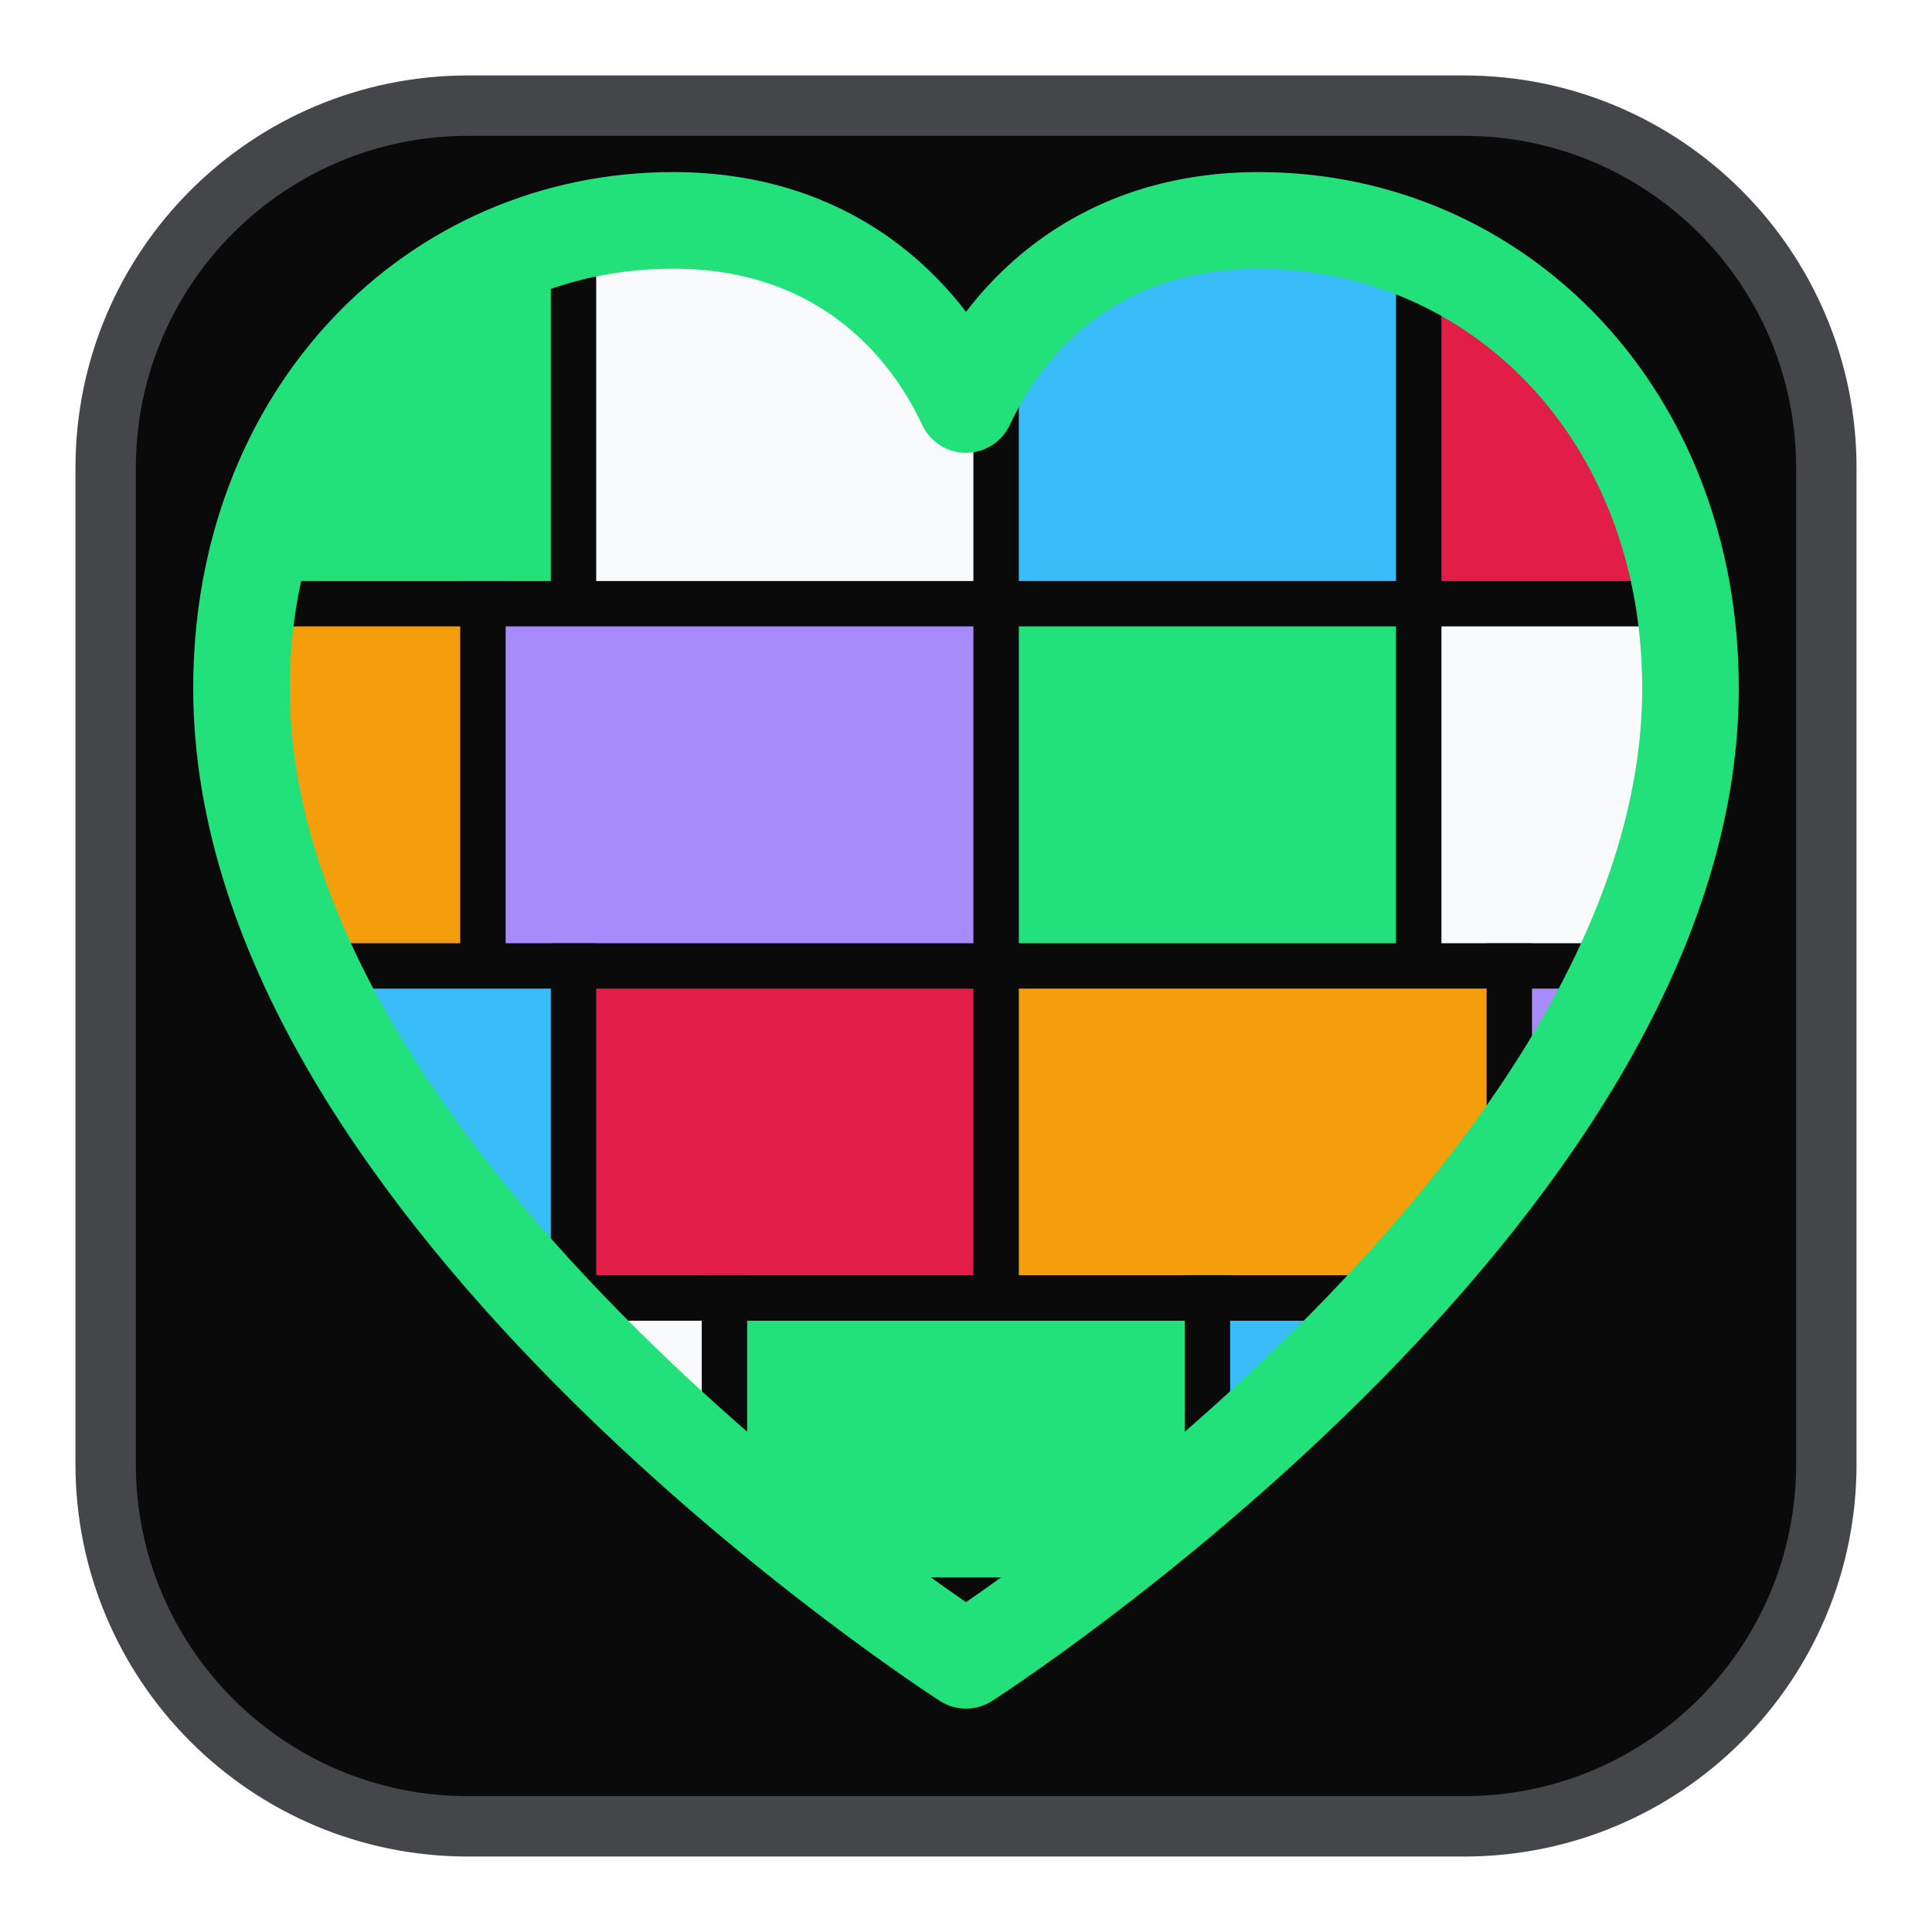
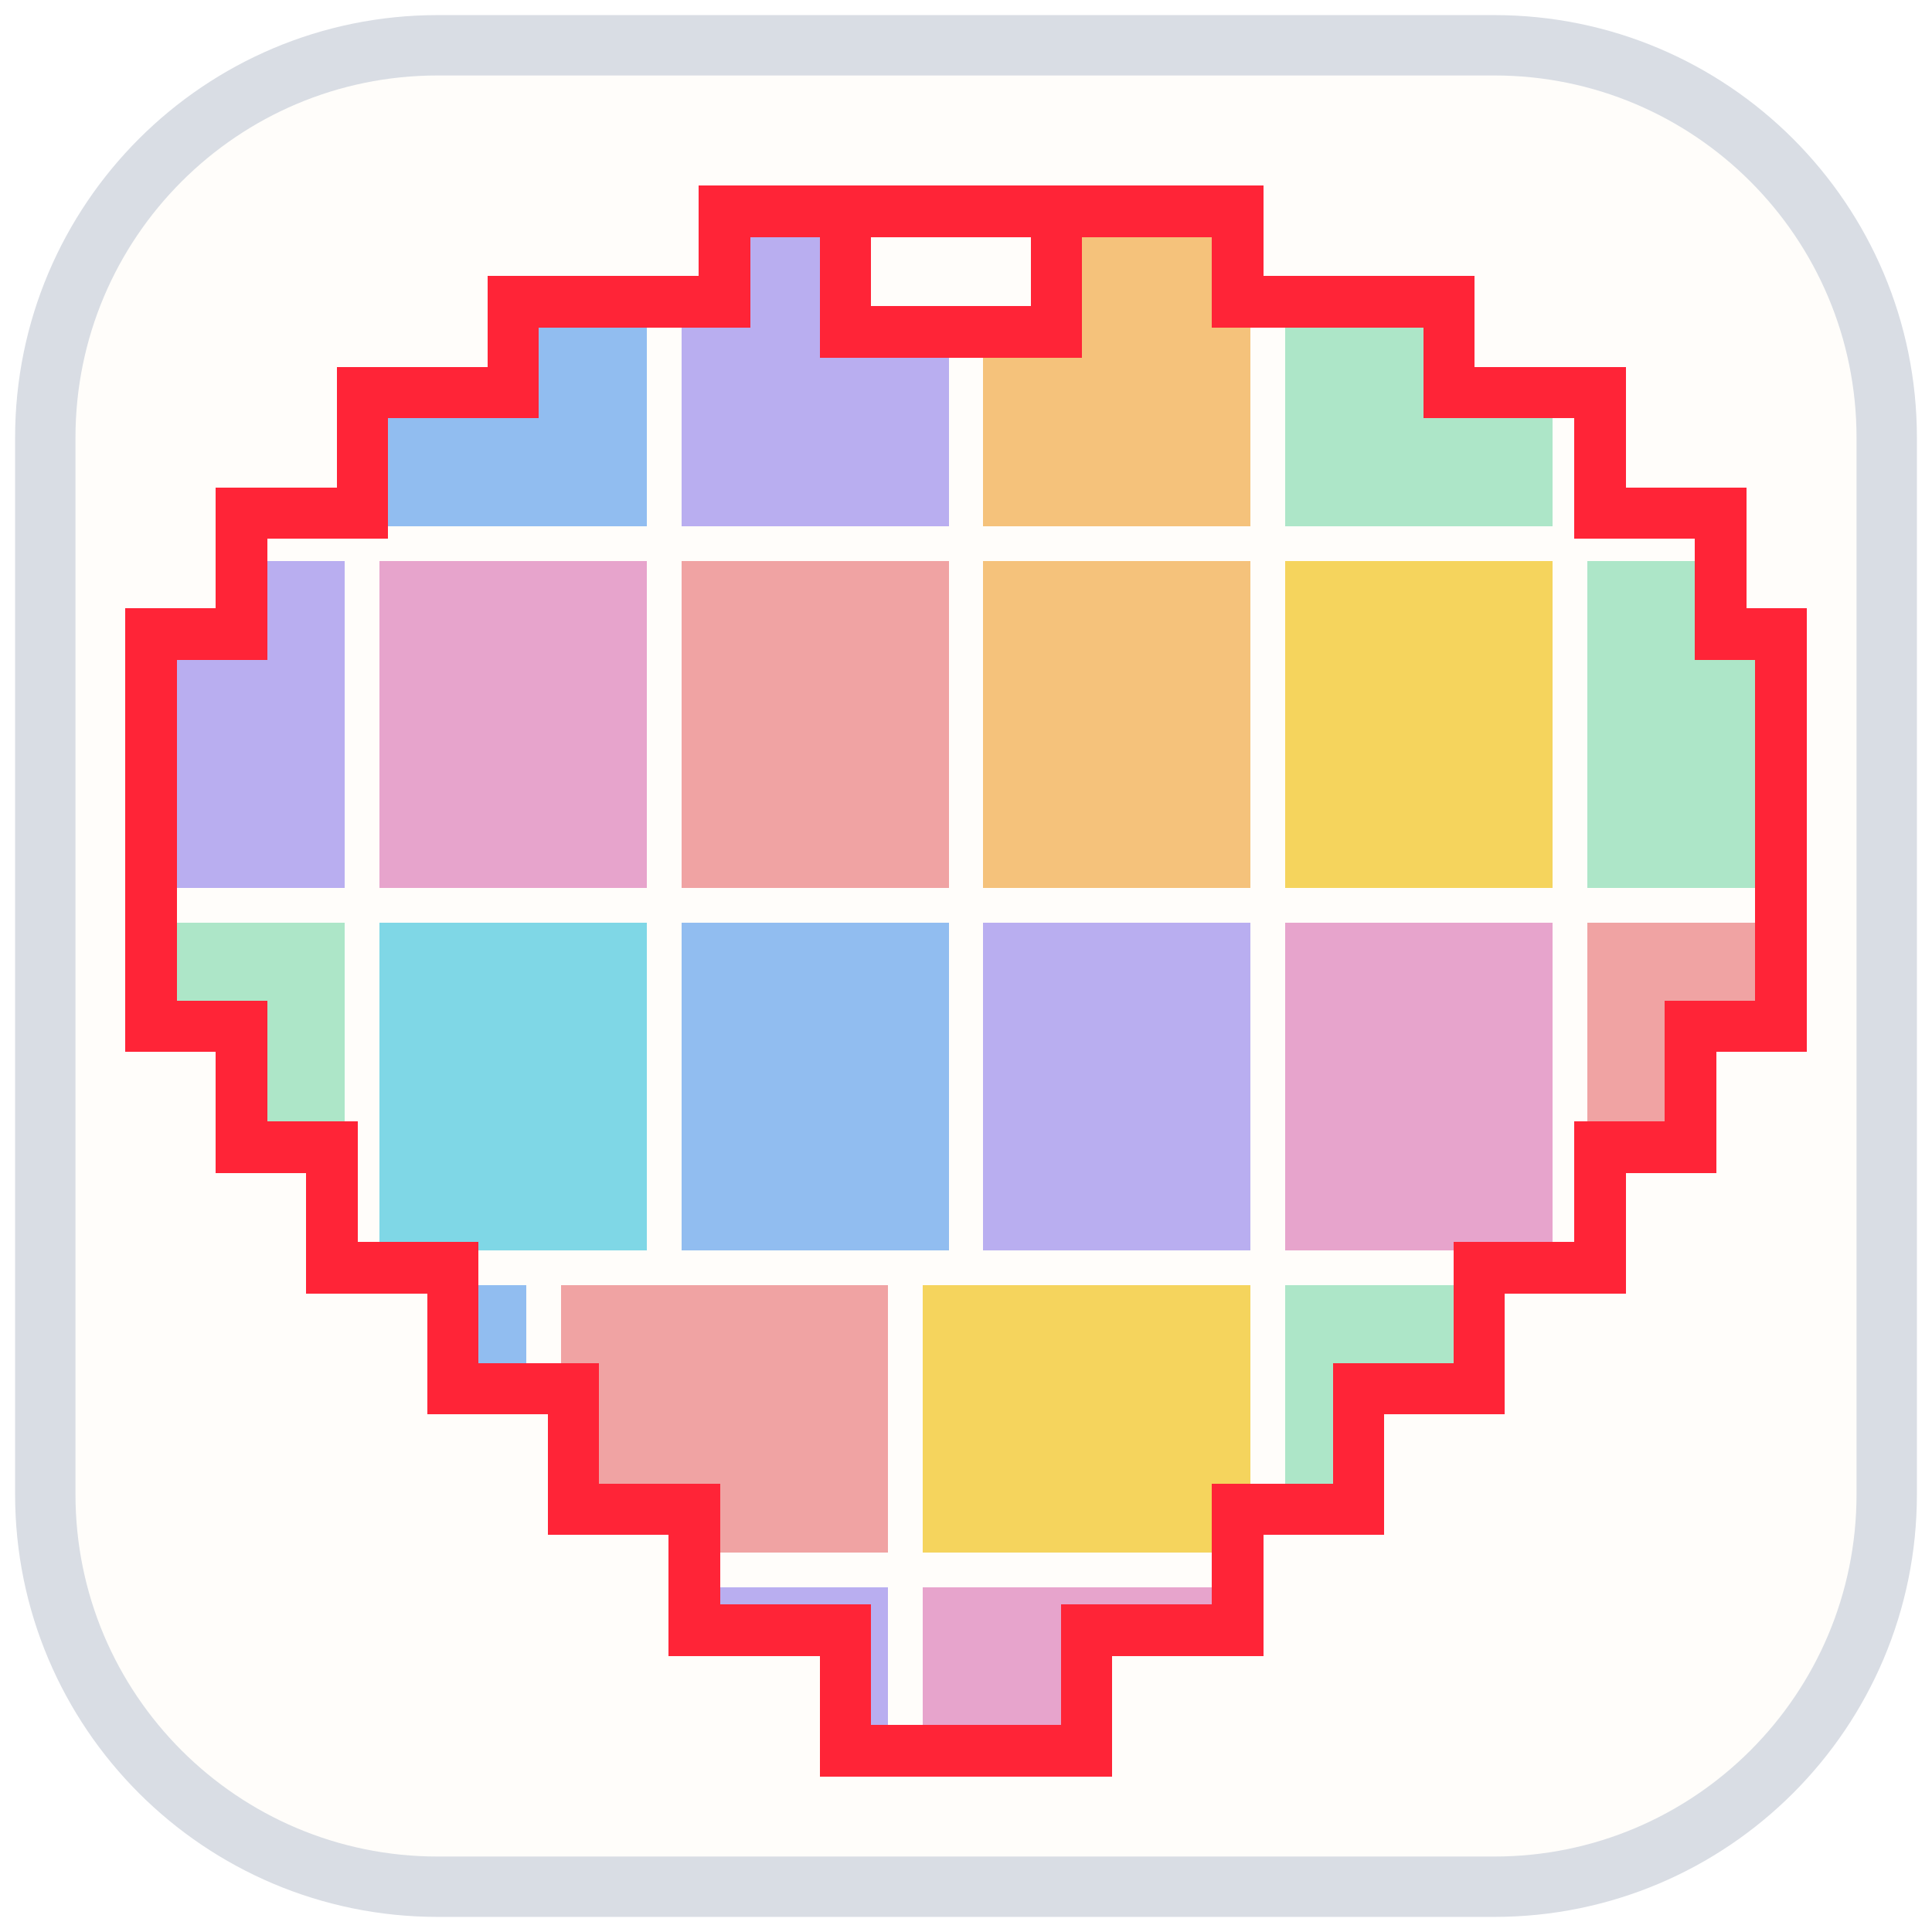
<svg xmlns="http://www.w3.org/2000/svg" viewBox="0 0 64 64">
  <defs>
    <clipPath id="heart">
-       <path d="M32 55C32 55 8 39.6 8 22.8C8 13.7 14.4 7.3 22.3 7.3C27.4 7.3 30.5 10.2 32 13.4C33.5 10.2 36.6 7.3 41.7 7.3C49.6 7.3 56 13.7 56 22.8C56 39.6 32 55 32 55Z" />
+       <path d="M28 7H41V10H48V13H53V17H57V21H59V34H56V38H53V42H49V46H45V50H41V54H36V58H28V54H23V50H19V46H15V42H11V38H8V34H5V21H8V17H12V13H17V10H24V7H28V11H35V7Z" />
    </clipPath>
  </defs>
-   <rect x="3.5" y="3.5" width="57" height="57" rx="12" fill="#0a0a0b" stroke="#45464a" stroke-width="2" />
-   <g clip-path="url(#heart)" stroke="#0a0a0b" stroke-width="1.5">
-     <rect x="5" y="5" width="14" height="15" fill="#22e07a" />
-     <rect x="19" y="5" width="14" height="15" fill="#f8fafc" />
-     <rect x="33" y="5" width="14" height="15" fill="#38bdf8" />
-     <rect x="47" y="5" width="12" height="15" fill="#e11d48" />
-     <rect x="5" y="20" width="11" height="12" fill="#f59e0b" />
-     <rect x="16" y="20" width="17" height="12" fill="#a78bfa" />
-     <rect x="33" y="20" width="14" height="12" fill="#22e07a" />
-     <rect x="47" y="20" width="12" height="12" fill="#f8fafc" />
-     <rect x="5" y="32" width="14" height="11" fill="#38bdf8" />
-     <rect x="19" y="32" width="14" height="11" fill="#e11d48" />
-     <rect x="33" y="32" width="17" height="11" fill="#f59e0b" />
-     <rect x="50" y="32" width="9" height="11" fill="#a78bfa" />
-     <rect x="12" y="43" width="12" height="10" fill="#f8fafc" />
-     <rect x="24" y="43" width="16" height="10" fill="#22e07a" />
-     <rect x="40" y="43" width="12" height="10" fill="#38bdf8" />
-     <rect x="23" y="53" width="18" height="8" fill="#e11d48" />
+   <rect x="1.5" y="1.5" width="61" height="61" rx="13" fill="#fffdfa" stroke="#d9dde4" stroke-width="2" />
+   <g clip-path="url(#heart)" stroke="#fffdfa" stroke-width="1.15" shape-rendering="crispEdges">
+     <rect x="2" y="6" width="10" height="12" fill="#7fd7e6" />
+     <rect x="12" y="6" width="10" height="12" fill="#91bdf0" />
+     <rect x="22" y="6" width="10" height="12" fill="#b9aef0" />
+     <rect x="32" y="6" width="10" height="12" fill="#f5c27b" />
+     <rect x="42" y="6" width="10" height="12" fill="#ade6c8" />
+     <rect x="52" y="6" width="10" height="12" fill="#7fd7e6" />
+     <rect x="2" y="18" width="10" height="12" fill="#b9aef0" />
+     <rect x="12" y="18" width="10" height="12" fill="#e7a4cc" />
+     <rect x="22" y="18" width="10" height="12" fill="#f0a3a3" />
+     <rect x="32" y="18" width="10" height="12" fill="#f5c27b" />
+     <rect x="42" y="18" width="10" height="12" fill="#f5d45d" />
+     <rect x="52" y="18" width="10" height="12" fill="#ade6c8" />
+     <rect x="2" y="30" width="10" height="12" fill="#ade6c8" />
+     <rect x="12" y="30" width="10" height="12" fill="#7fd7e6" />
+     <rect x="22" y="30" width="10" height="12" fill="#91bdf0" />
+     <rect x="32" y="30" width="10" height="12" fill="#b9aef0" />
+     <rect x="42" y="30" width="10" height="12" fill="#e7a4cc" />
+     <rect x="52" y="30" width="10" height="12" fill="#f0a3a3" />
+     <rect x="6" y="42" width="12" height="10" fill="#91bdf0" />
+     <rect x="18" y="42" width="12" height="10" fill="#f0a3a3" />
+     <rect x="30" y="42" width="12" height="10" fill="#f5d45d" />
+     <rect x="42" y="42" width="12" height="10" fill="#ade6c8" />
+     <rect x="54" y="42" width="8" height="10" fill="#7fd7e6" />
+     <rect x="18" y="52" width="12" height="9" fill="#b9aef0" />
+     <rect x="30" y="52" width="12" height="9" fill="#e7a4cc" />
+     <rect x="42" y="52" width="12" height="9" fill="#f0a3a3" />
  </g>
-   <path d="M32 55C32 55 8 39.6 8 22.8C8 13.7 14.4 7.3 22.3 7.3C27.4 7.3 30.5 10.2 32 13.4C33.5 10.2 36.6 7.3 41.7 7.3C49.6 7.3 56 13.7 56 22.8C56 39.6 32 55 32 55Z" fill="none" stroke="#22e07a" stroke-width="3.2" stroke-linejoin="round" />
+   <path d="M28 7H41V10H48V13H53V17H57V21H59V34H56V38H53V42H49V46H45V50H41V54H36V58H28V54H23V50H19V46H15V42H11V38H8V34H5V21H8V17H12V13H17V10H24V7H28V11H35V7Z" fill="none" stroke="#ff2437" stroke-width="1.7" stroke-linejoin="miter" shape-rendering="crispEdges" />
</svg>
